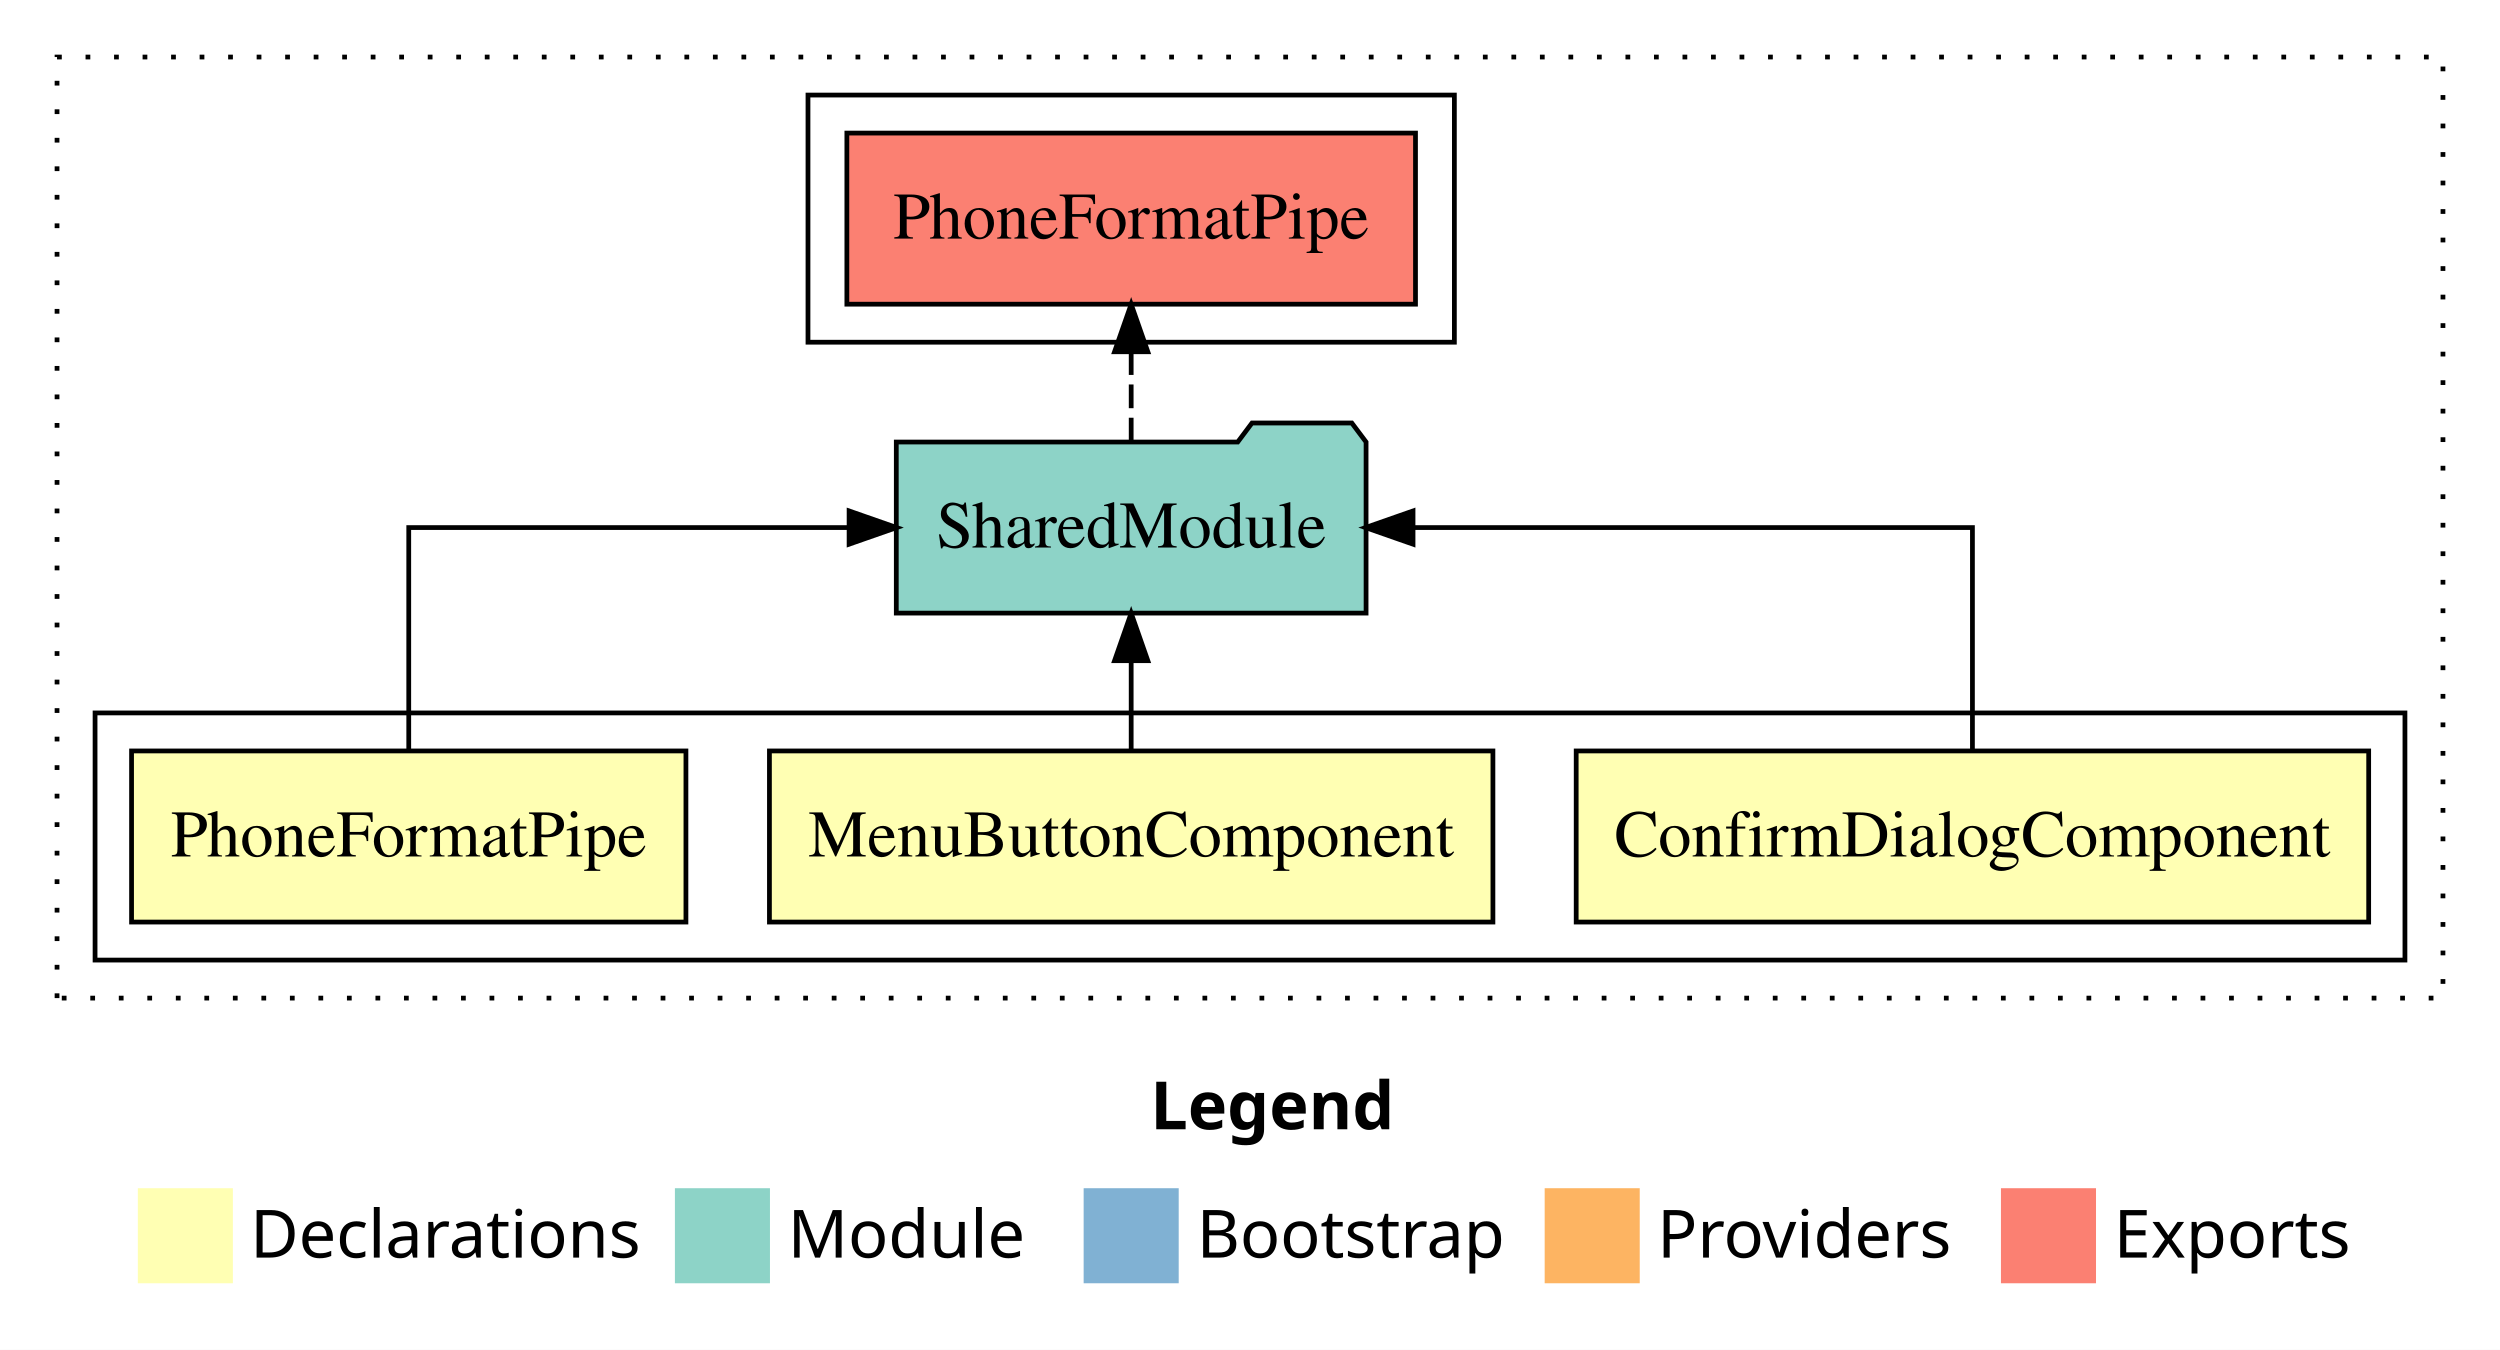
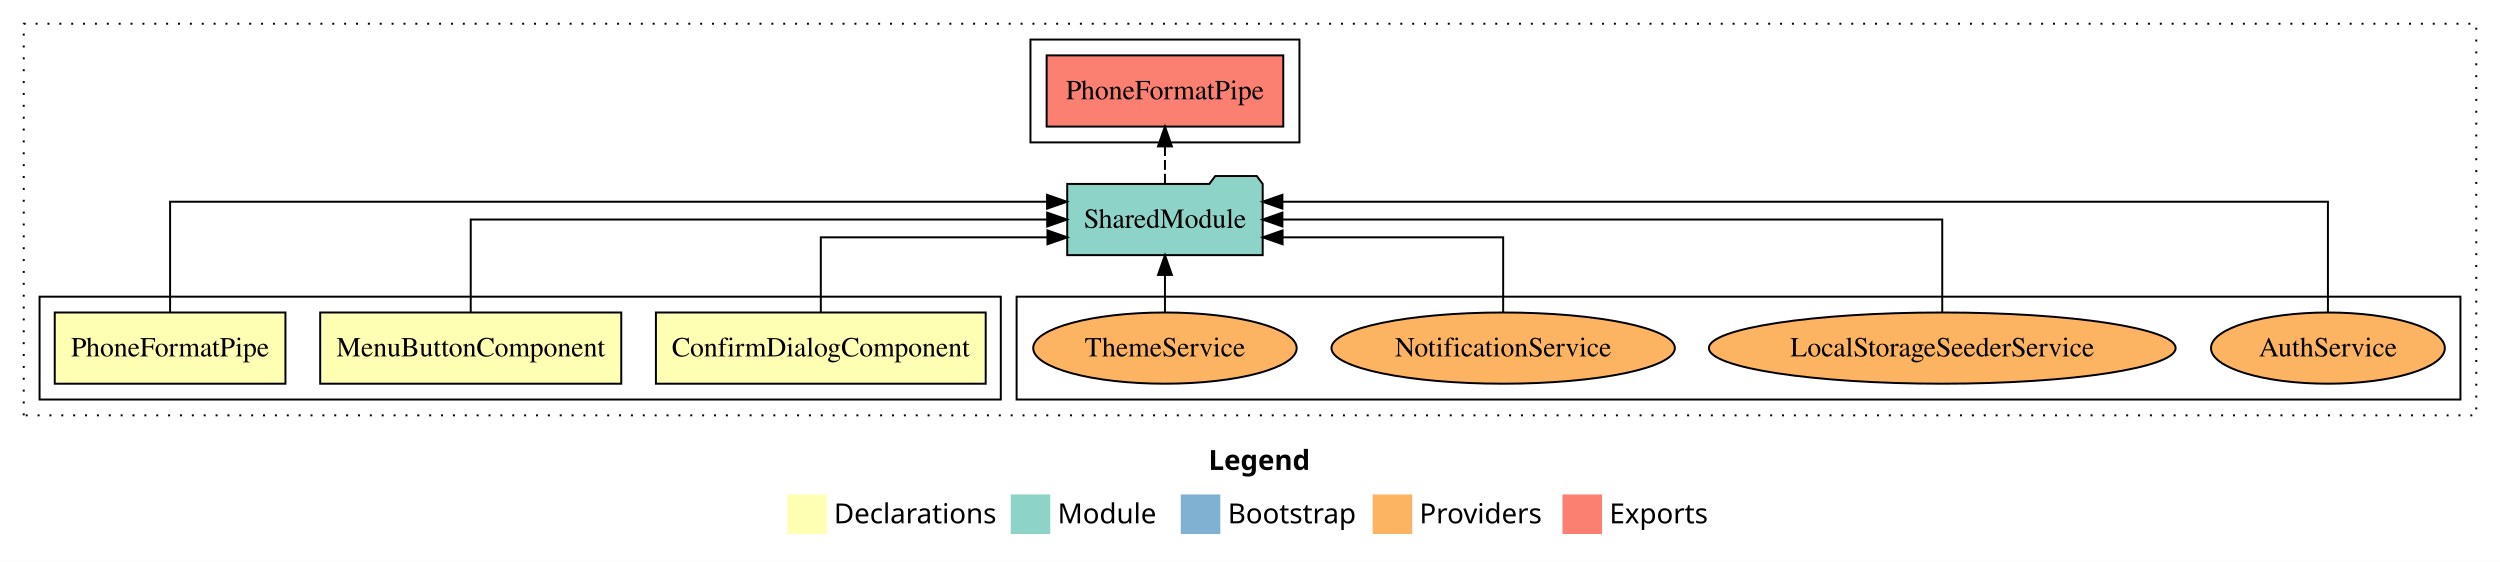
- <svg xmlns="http://www.w3.org/2000/svg" width="526pt" height="284pt" viewBox="0.00 0.00 526.00 284.00">
+ <svg xmlns="http://www.w3.org/2000/svg" width="1264pt" height="284pt" viewBox="0.00 0.00 1264.00 284.00">
  <g id="graph0" class="graph" transform="scale(1 1) rotate(0) translate(4 280)">
-     <polygon fill="white" stroke="transparent" points="-4,4 -4,-280 522,-280 522,4 -4,4" />
-     <text text-anchor="start" x="238.01" y="-42.4" font-family="Times-12" font-weight="bold" font-size="14.00">Legend</text>
-     <polygon fill="#ffffb3" stroke="transparent" points="25,-10 25,-30 45,-30 45,-10 25,-10" />
-     <text text-anchor="start" x="48.63" y="-15.4" font-family="Times-12" font-size="14.00">  Declarations</text>
-     <polygon fill="#8dd3c7" stroke="transparent" points="138,-10 138,-30 158,-30 158,-10 138,-10" />
-     <text text-anchor="start" x="161.73" y="-15.4" font-family="Times-12" font-size="14.00">  Module</text>
-     <polygon fill="#80b1d3" stroke="transparent" points="224,-10 224,-30 244,-30 244,-10 224,-10" />
-     <text text-anchor="start" x="247.78" y="-15.4" font-family="Times-12" font-size="14.00">  Bootstrap</text>
-     <polygon fill="#fdb462" stroke="transparent" points="321,-10 321,-30 341,-30 341,-10 321,-10" />
-     <text text-anchor="start" x="344.67" y="-15.4" font-family="Times-12" font-size="14.00">  Providers</text>
-     <polygon fill="#fb8072" stroke="transparent" points="417,-10 417,-30 437,-30 437,-10 417,-10" />
-     <text text-anchor="start" x="440.73" y="-15.4" font-family="Times-12" font-size="14.00">  Exports</text>
+     <polygon fill="white" stroke="transparent" points="-4,4 -4,-280 1260,-280 1260,4 -4,4" />
+     <text text-anchor="start" x="607.01" y="-42.4" font-family="Times-12" font-weight="bold" font-size="14.00">Legend</text>
+     <polygon fill="#ffffb3" stroke="transparent" points="394,-10 394,-30 414,-30 414,-10 394,-10" />
+     <text text-anchor="start" x="417.63" y="-15.4" font-family="Times-12" font-size="14.00">  Declarations</text>
+     <polygon fill="#8dd3c7" stroke="transparent" points="507,-10 507,-30 527,-30 527,-10 507,-10" />
+     <text text-anchor="start" x="530.73" y="-15.4" font-family="Times-12" font-size="14.00">  Module</text>
+     <polygon fill="#80b1d3" stroke="transparent" points="593,-10 593,-30 613,-30 613,-10 593,-10" />
+     <text text-anchor="start" x="616.78" y="-15.4" font-family="Times-12" font-size="14.00">  Bootstrap</text>
+     <polygon fill="#fdb462" stroke="transparent" points="690,-10 690,-30 710,-30 710,-10 690,-10" />
+     <text text-anchor="start" x="713.67" y="-15.4" font-family="Times-12" font-size="14.00">  Providers</text>
+     <polygon fill="#fb8072" stroke="transparent" points="786,-10 786,-30 806,-30 806,-10 786,-10" />
+     <text text-anchor="start" x="809.73" y="-15.4" font-family="Times-12" font-size="14.00">  Exports</text>
    <g id="clust1" class="cluster">
-       <polygon fill="none" stroke="black" stroke-dasharray="1,5" points="8,-70 8,-268 510,-268 510,-70 8,-70" />
+       <polygon fill="none" stroke="black" stroke-dasharray="1,5" points="8,-70 8,-268 1248,-268 1248,-70 8,-70" />
+     </g>
+     <g id="clust9" class="cluster">
+       <polygon fill="none" stroke="black" points="510,-78 510,-130 1240,-130 1240,-78 510,-78" />
+     </g>
+     <g id="clust7" class="cluster">
+       <polygon fill="none" stroke="black" points="517,-208 517,-260 653,-260 653,-208 517,-208" />
    </g>
    <g id="clust2" class="cluster">
      <polygon fill="none" stroke="black" points="16,-78 16,-130 502,-130 502,-78 16,-78" />
-     </g>
-     <g id="clust7" class="cluster">
-       <polygon fill="none" stroke="black" points="166,-208 166,-260 302,-260 302,-208 166,-208" />
    </g>
    <g id="node1" class="node">
      <polygon fill="#ffffb3" stroke="black" points="494.37,-122 327.63,-122 327.63,-86 494.37,-86 494.37,-122" />
      <text text-anchor="middle" x="411" y="-99.8" font-family="Times,serif" font-size="14.00">ConfirmDialogComponent</text>
    </g>
    <g id="node4" class="node">
-       <polygon fill="#8dd3c7" stroke="black" points="283.42,-187 280.42,-191 259.42,-191 256.42,-187 184.58,-187 184.58,-151 283.42,-151 283.42,-187" />
-       <text text-anchor="middle" x="234" y="-164.8" font-family="Times,serif" font-size="14.00">SharedModule</text>
+       <polygon fill="#8dd3c7" stroke="black" points="634.42,-187 631.42,-191 610.42,-191 607.42,-187 535.58,-187 535.58,-151 634.42,-151 634.42,-187" />
+       <text text-anchor="middle" x="585" y="-164.8" font-family="Times,serif" font-size="14.00">SharedModule</text>
    </g>
    <g id="edge1" class="edge">
-       <path fill="none" stroke="black" d="M411,-122.11C411,-141.34 411,-169 411,-169 411,-169 293.3,-169 293.3,-169" />
-       <polygon fill="black" stroke="black" points="293.3,-165.5 283.3,-169 293.3,-172.5 293.3,-165.5" />
+       <path fill="none" stroke="black" d="M411,-122.03C411,-138.4 411,-160 411,-160 411,-160 525.6,-160 525.6,-160" />
+       <polygon fill="black" stroke="black" points="525.6,-163.5 535.6,-160 525.6,-156.5 525.6,-163.5" />
    </g>
    <g id="node2" class="node">
      <polygon fill="#ffffb3" stroke="black" points="310.11,-122 157.89,-122 157.89,-86 310.11,-86 310.11,-122" />
      <text text-anchor="middle" x="234" y="-99.8" font-family="Times,serif" font-size="14.00">MenuButtonComponent</text>
    </g>
    <g id="edge2" class="edge">
-       <path fill="none" stroke="black" d="M234,-122.11C234,-122.11 234,-140.99 234,-140.99" />
-       <polygon fill="black" stroke="black" points="230.5,-140.99 234,-150.99 237.5,-140.99 230.5,-140.99" />
+       <path fill="none" stroke="black" d="M234,-122.11C234,-141.34 234,-169 234,-169 234,-169 525.45,-169 525.45,-169" />
+       <polygon fill="black" stroke="black" points="525.45,-172.5 535.45,-169 525.45,-165.5 525.45,-172.5" />
    </g>
    <g id="node3" class="node">
      <polygon fill="#ffffb3" stroke="black" points="140.32,-122 23.68,-122 23.68,-86 140.32,-86 140.32,-122" />
      <text text-anchor="middle" x="82" y="-99.8" font-family="Times,serif" font-size="14.00">PhoneFormatPipe</text>
    </g>
    <g id="edge3" class="edge">
-       <path fill="none" stroke="black" d="M82,-122.11C82,-141.34 82,-169 82,-169 82,-169 174.65,-169 174.65,-169" />
-       <polygon fill="black" stroke="black" points="174.65,-172.5 184.65,-169 174.65,-165.5 174.65,-172.5" />
+       <path fill="none" stroke="black" d="M82,-122.29C82,-144.21 82,-178 82,-178 82,-178 525.39,-178 525.39,-178" />
+       <polygon fill="black" stroke="black" points="525.39,-181.5 535.39,-178 525.39,-174.5 525.39,-181.5" />
    </g>
    <g id="node5" class="node">
-       <polygon fill="#fb8072" stroke="black" points="293.82,-252 174.18,-252 174.18,-216 293.82,-216 293.82,-252" />
-       <text text-anchor="middle" x="234" y="-229.8" font-family="Times,serif" font-size="14.00">PhoneFormatPipe </text>
+       <polygon fill="#fb8072" stroke="black" points="644.82,-252 525.18,-252 525.18,-216 644.82,-216 644.82,-252" />
+       <text text-anchor="middle" x="585" y="-229.8" font-family="Times,serif" font-size="14.00">PhoneFormatPipe </text>
    </g>
    <g id="edge4" class="edge">
-       <path fill="none" stroke="black" stroke-dasharray="5,2" d="M234,-187.11C234,-187.11 234,-205.99 234,-205.99" />
-       <polygon fill="black" stroke="black" points="230.5,-205.99 234,-215.99 237.5,-205.99 230.5,-205.99" />
+       <path fill="none" stroke="black" stroke-dasharray="5,2" d="M585,-187.11C585,-187.11 585,-205.99 585,-205.99" />
+       <polygon fill="black" stroke="black" points="581.5,-205.99 585,-215.99 588.5,-205.99 581.5,-205.99" />
+     </g>
+     <g id="node6" class="node">
+       <ellipse fill="#fdb462" stroke="black" cx="1173" cy="-104" rx="59.11" ry="18" />
+       <text text-anchor="middle" x="1173" y="-99.8" font-family="Times,serif" font-size="14.00">AuthService</text>
+     </g>
+     <g id="edge5" class="edge">
+       <path fill="none" stroke="black" d="M1173,-122.29C1173,-144.21 1173,-178 1173,-178 1173,-178 644.37,-178 644.37,-178" />
+       <polygon fill="black" stroke="black" points="644.37,-174.5 634.37,-178 644.37,-181.5 644.37,-174.5" />
+     </g>
+     <g id="node7" class="node">
+       <ellipse fill="#fdb462" stroke="black" cx="978" cy="-104" rx="117.99" ry="18" />
+       <text text-anchor="middle" x="978" y="-99.8" font-family="Times,serif" font-size="14.00">LocalStorageSeederService</text>
+     </g>
+     <g id="edge6" class="edge">
+       <path fill="none" stroke="black" d="M978,-122.11C978,-141.34 978,-169 978,-169 978,-169 644.38,-169 644.38,-169" />
+       <polygon fill="black" stroke="black" points="644.38,-165.5 634.38,-169 644.38,-172.5 644.38,-165.5" />
+     </g>
+     <g id="node8" class="node">
+       <ellipse fill="#fdb462" stroke="black" cx="756" cy="-104" rx="86.81" ry="18" />
+       <text text-anchor="middle" x="756" y="-99.8" font-family="Times,serif" font-size="14.00">NotificationService</text>
+     </g>
+     <g id="edge7" class="edge">
+       <path fill="none" stroke="black" d="M756,-122.03C756,-138.4 756,-160 756,-160 756,-160 644.46,-160 644.46,-160" />
+       <polygon fill="black" stroke="black" points="644.46,-156.5 634.46,-160 644.46,-163.5 644.46,-156.5" />
+     </g>
+     <g id="node9" class="node">
+       <ellipse fill="#fdb462" stroke="black" cx="585" cy="-104" rx="66.61" ry="18" />
+       <text text-anchor="middle" x="585" y="-99.8" font-family="Times,serif" font-size="14.00">ThemeService</text>
+     </g>
+     <g id="edge8" class="edge">
+       <path fill="none" stroke="black" d="M585,-122.11C585,-122.11 585,-140.99 585,-140.99" />
+       <polygon fill="black" stroke="black" points="581.5,-140.99 585,-150.99 588.5,-140.99 581.5,-140.99" />
    </g>
  </g>
</svg>
